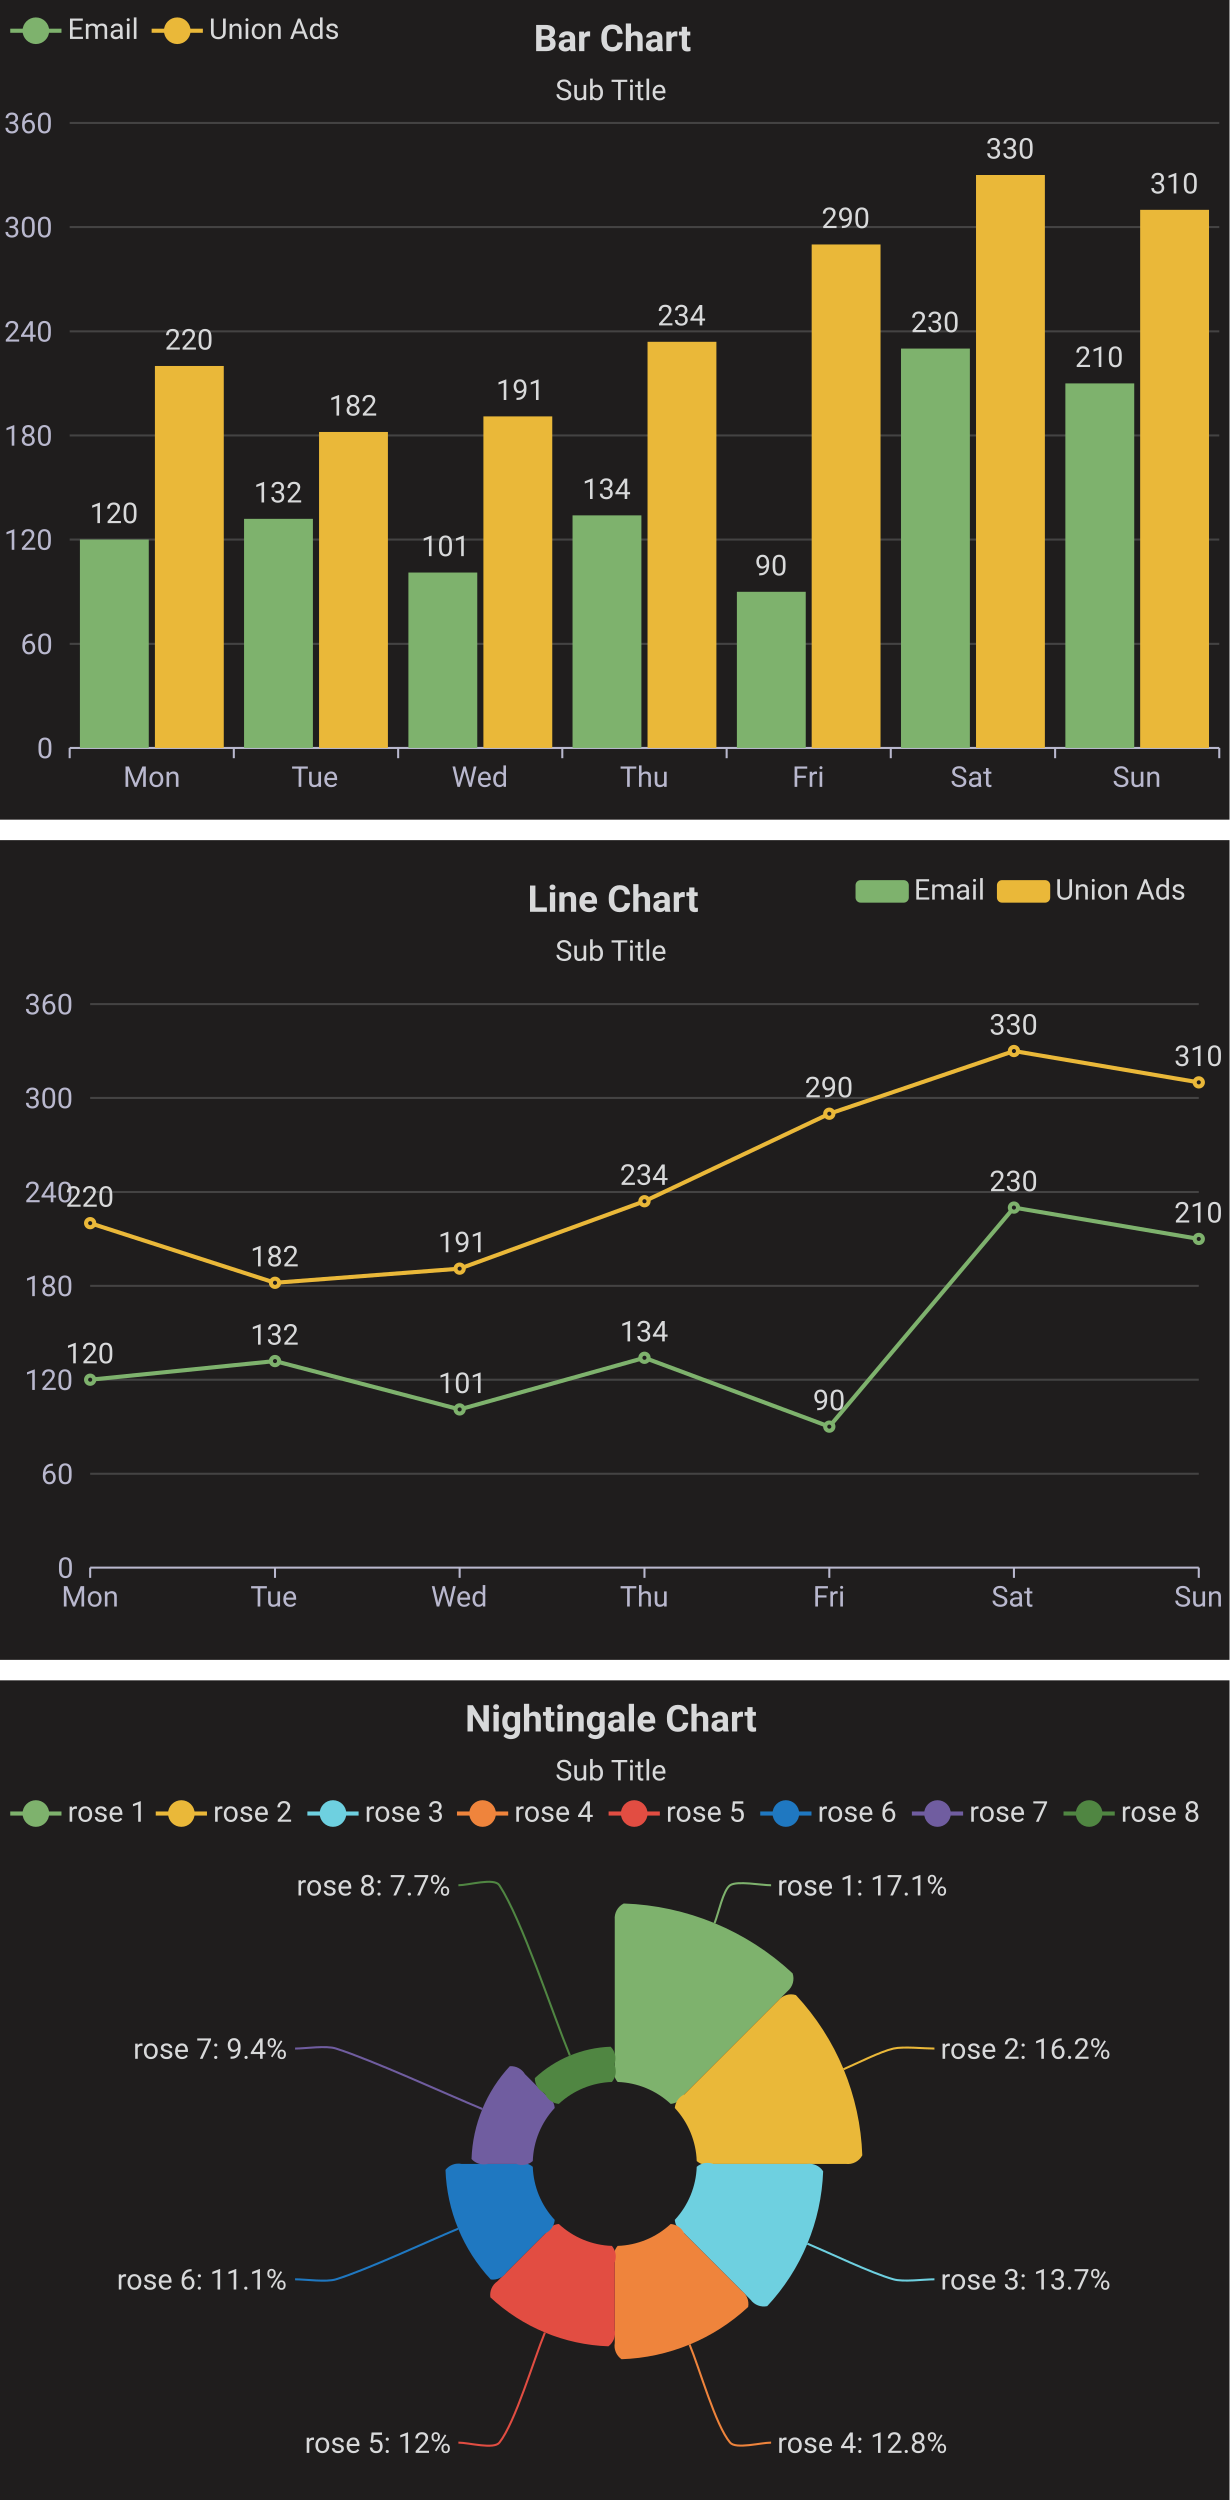
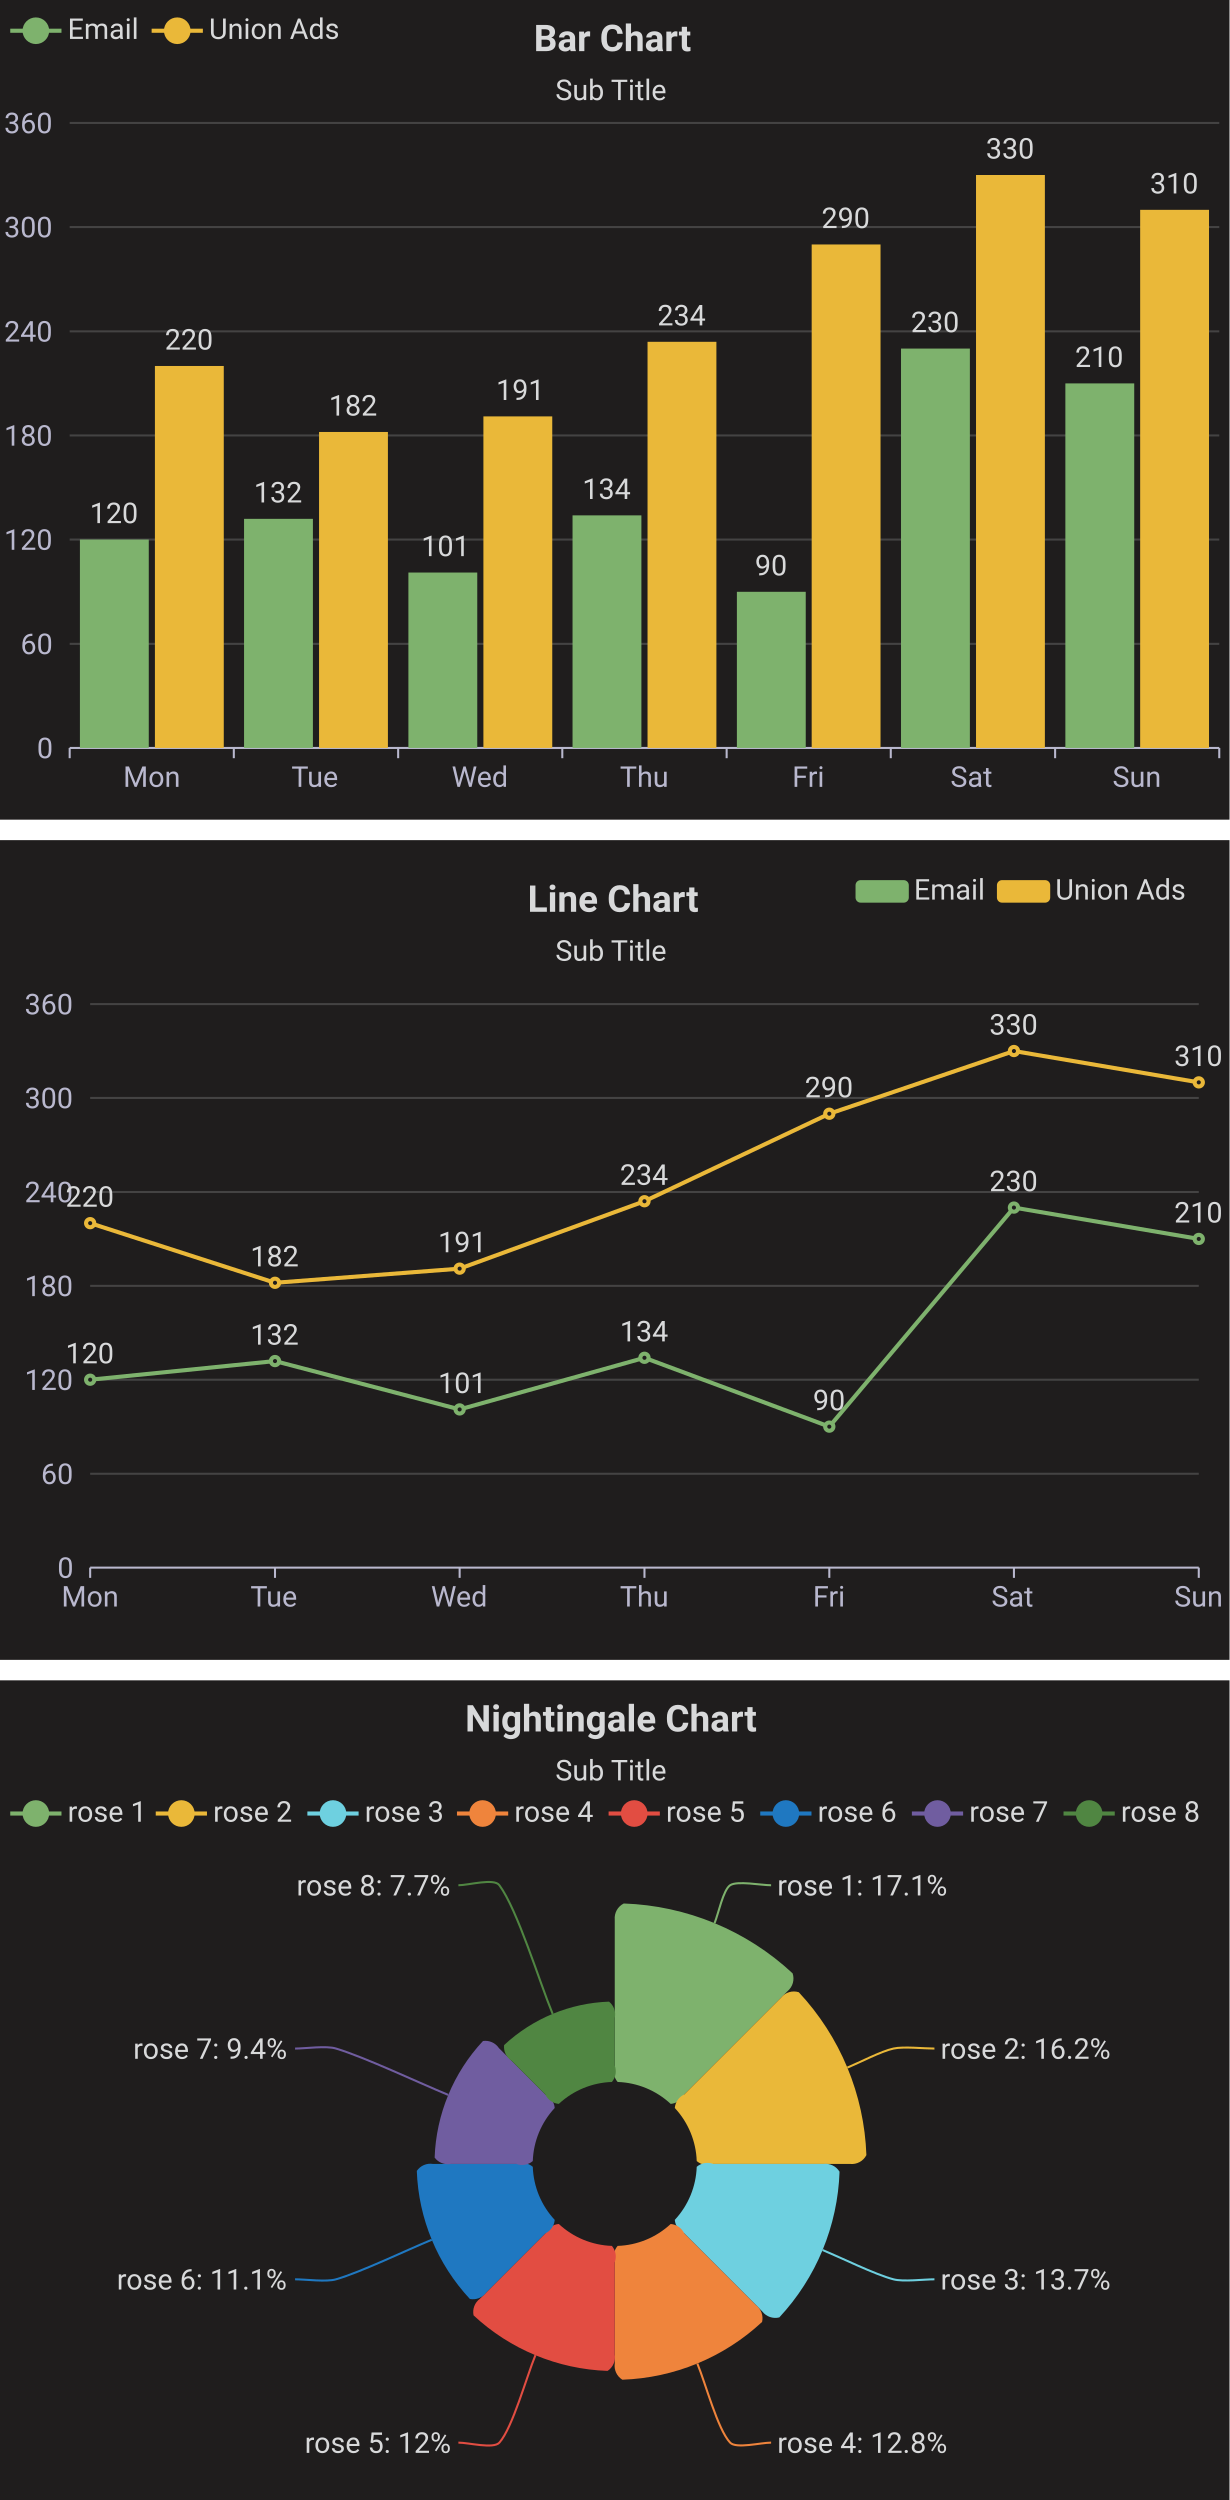
<svg xmlns="http://www.w3.org/2000/svg" width="600" height="1220" viewBox="0 0 600 1220">
  <svg width="600" height="400" viewBox="0 0 600 400">
    <rect x="0" y="0" width="600" height="400" fill="#1F1D1D" />
    <text font-size="18" x="260.5" y="5" dy="15" font-weight="bold" dominant-baseline="middle" font-family="Roboto" fill="#D8D9DA">
Bar Chart
</text>
    <text font-size="14" x="271" y="35" dy="10" dominant-baseline="middle" font-family="Roboto" fill="#D8D9DA">
Sub Title
</text>
    <g>
      <line stroke-width="2" x1="5" y1="15" x2="30" y2="15" stroke="#7EB26D" />
      <circle cx="17.5" cy="15" r="5.5" stroke-width="2" stroke="#7EB26D" fill="#7EB26D" />
      <text font-size="14" x="33" y="19" font-family="Roboto" fill="#D8D9DA">
Email
</text>
    </g>
    <g>
      <line stroke-width="2" x1="74" y1="15" x2="99" y2="15" stroke="#EAB839" />
      <circle cx="86.5" cy="15" r="5.5" stroke-width="2" stroke="#EAB839" fill="#EAB839" />
      <text font-size="14" x="102" y="19" font-family="Roboto" fill="#D8D9DA">
Union Ads
</text>
    </g>
    <g stroke="#444343">
      <line stroke-width="1" x1="34" y1="60" x2="595" y2="60" />
      <line stroke-width="1" x1="34" y1="110.8" x2="595" y2="110.8" />
      <line stroke-width="1" x1="34" y1="161.7" x2="595" y2="161.7" />
      <line stroke-width="1" x1="34" y1="212.5" x2="595" y2="212.5" />
      <line stroke-width="1" x1="34" y1="263.3" x2="595" y2="263.3" />
      <line stroke-width="1" x1="34" y1="314.2" x2="595" y2="314.2" />
    </g>
    <g>
      <text font-size="14" x="2" y="65" font-family="Roboto" fill="#B9B8CE">
360
</text>
      <text font-size="14" x="2" y="115.8" font-family="Roboto" fill="#B9B8CE">
300
</text>
      <text font-size="14" x="2" y="166.7" font-family="Roboto" fill="#B9B8CE">
240
</text>
      <text font-size="14" x="2" y="217.5" font-family="Roboto" fill="#B9B8CE">
180
</text>
      <text font-size="14" x="2" y="268.3" font-family="Roboto" fill="#B9B8CE">
120
</text>
      <text font-size="14" x="10" y="319.2" font-family="Roboto" fill="#B9B8CE">
60
</text>
      <text font-size="14" x="18" y="370" font-family="Roboto" fill="#B9B8CE">
0
</text>
    </g>
    <g>
      <g stroke="#B9B8CE">
        <line stroke-width="1" x1="34" y1="365" x2="595" y2="365" />
        <line stroke-width="1" x1="34" y1="365" x2="34" y2="370" />
        <line stroke-width="1" x1="114.1" y1="365" x2="114.1" y2="370" />
        <line stroke-width="1" x1="194.3" y1="365" x2="194.3" y2="370" />
        <line stroke-width="1" x1="274.4" y1="365" x2="274.4" y2="370" />
        <line stroke-width="1" x1="354.6" y1="365" x2="354.6" y2="370" />
        <line stroke-width="1" x1="434.7" y1="365" x2="434.7" y2="370" />
        <line stroke-width="1" x1="514.9" y1="365" x2="514.9" y2="370" />
        <line stroke-width="1" x1="595" y1="365" x2="595" y2="370" />
      </g>
      <text font-size="14" x="60.1" y="384" font-family="Roboto" fill="#B9B8CE">
Mon
</text>
      <text font-size="14" x="142.2" y="384" font-family="Roboto" fill="#B9B8CE">
Tue
</text>
      <text font-size="14" x="220.4" y="384" font-family="Roboto" fill="#B9B8CE">
Wed
</text>
      <text font-size="14" x="302.5" y="384" font-family="Roboto" fill="#B9B8CE">
Thu
</text>
      <text font-size="14" x="386.6" y="384" font-family="Roboto" fill="#B9B8CE">
Fri
</text>
      <text font-size="14" x="463.8" y="384" font-family="Roboto" fill="#B9B8CE">
Sat
</text>
      <text font-size="14" x="542.9" y="384" font-family="Roboto" fill="#B9B8CE">
Sun
</text>
    </g>
    <rect x="39" y="263.3" width="33.6" height="101.7" fill="#7EB26D" />
    <rect x="119.1" y="253.2" width="33.6" height="111.8" fill="#7EB26D" />
    <rect x="199.3" y="279.4" width="33.6" height="85.6" fill="#7EB26D" />
    <rect x="279.4" y="251.5" width="33.6" height="113.5" fill="#7EB26D" />
    <rect x="359.6" y="288.8" width="33.6" height="76.2" fill="#7EB26D" />
    <rect x="439.7" y="170.1" width="33.6" height="194.9" fill="#7EB26D" />
    <rect x="519.9" y="187.1" width="33.6" height="177.9" fill="#7EB26D" />
    <rect x="75.6" y="178.6" width="33.6" height="186.4" fill="#EAB839" />
    <rect x="155.7" y="210.8" width="33.6" height="154.2" fill="#EAB839" />
    <rect x="235.9" y="203.2" width="33.6" height="161.8" fill="#EAB839" />
    <rect x="316" y="166.8" width="33.6" height="198.2" fill="#EAB839" />
    <rect x="396.1" y="119.3" width="33.6" height="245.7" fill="#EAB839" />
    <rect x="476.3" y="85.4" width="33.6" height="279.6" fill="#EAB839" />
    <rect x="556.4" y="102.4" width="33.6" height="262.6" fill="#EAB839" />
    <text font-size="14" x="55.8" y="263.3" dx="-12" dy="-8" font-family="Roboto" fill="#D8D9DA">
120
</text>
    <text font-size="14" x="135.9" y="253.2" dx="-12" dy="-8" font-family="Roboto" fill="#D8D9DA">
132
</text>
    <text font-size="14" x="216.1" y="279.4" dx="-10.5" dy="-8" font-family="Roboto" fill="#D8D9DA">
101
</text>
    <text font-size="14" x="296.2" y="251.5" dx="-12" dy="-8" font-family="Roboto" fill="#D8D9DA">
134
</text>
    <text font-size="14" x="376.4" y="288.8" dx="-8" dy="-8" font-family="Roboto" fill="#D8D9DA">
90
</text>
    <text font-size="14" x="456.5" y="170.1" dx="-12" dy="-8" font-family="Roboto" fill="#D8D9DA">
230
</text>
    <text font-size="14" x="536.6" y="187.1" dx="-12" dy="-8" font-family="Roboto" fill="#D8D9DA">
210
</text>
    <text font-size="14" x="92.4" y="178.6" dx="-12" dy="-8" font-family="Roboto" fill="#D8D9DA">
220
</text>
    <text font-size="14" x="172.5" y="210.8" dx="-12" dy="-8" font-family="Roboto" fill="#D8D9DA">
182
</text>
    <text font-size="14" x="252.6" y="203.2" dx="-10.5" dy="-8" font-family="Roboto" fill="#D8D9DA">
191
</text>
    <text font-size="14" x="332.8" y="166.8" dx="-12" dy="-8" font-family="Roboto" fill="#D8D9DA">
234
</text>
    <text font-size="14" x="412.9" y="119.3" dx="-12" dy="-8" font-family="Roboto" fill="#D8D9DA">
290
</text>
    <text font-size="14" x="493.1" y="85.4" dx="-12" dy="-8" font-family="Roboto" fill="#D8D9DA">
330
</text>
    <text font-size="14" x="573.2" y="102.4" dx="-12" dy="-8" font-family="Roboto" fill="#D8D9DA">
310
</text>
  </svg>
  <svg width="600" height="400" viewBox="0 0 600 400" y="410">
    <rect x="0" y="0" width="600" height="400" fill="#1F1D1D" />
    <text font-size="18" x="257.5" y="15" dy="15" font-weight="bold" dominant-baseline="middle" font-family="Roboto" fill="#D8D9DA">
Line Chart
</text>
    <text font-size="14" x="271" y="45" dy="10" dominant-baseline="middle" font-family="Roboto" fill="#D8D9DA">
Sub Title
</text>
    <g>
      <rect x="418" y="20" width="25" height="10" rx="2" ry="2" stroke="#7EB26D" fill="#7EB26D" />
      <text font-size="14" x="446" y="29" font-family="Roboto" fill="#D8D9DA">
Email
</text>
    </g>
    <g>
      <rect x="487" y="20" width="25" height="10" rx="2" ry="2" stroke="#EAB839" fill="#EAB839" />
      <text font-size="14" x="515" y="29" font-family="Roboto" fill="#D8D9DA">
Union Ads
</text>
    </g>
    <g stroke="#444343">
      <line stroke-width="1" x1="44" y1="80" x2="585" y2="80" />
      <line stroke-width="1" x1="44" y1="125.8" x2="585" y2="125.8" />
      <line stroke-width="1" x1="44" y1="171.7" x2="585" y2="171.7" />
      <line stroke-width="1" x1="44" y1="217.5" x2="585" y2="217.5" />
      <line stroke-width="1" x1="44" y1="263.3" x2="585" y2="263.3" />
      <line stroke-width="1" x1="44" y1="309.2" x2="585" y2="309.2" />
    </g>
    <g>
      <text font-size="14" x="12" y="85" font-family="Roboto" fill="#B9B8CE">
360
</text>
      <text font-size="14" x="12" y="130.8" font-family="Roboto" fill="#B9B8CE">
300
</text>
      <text font-size="14" x="12" y="176.7" font-family="Roboto" fill="#B9B8CE">
240
</text>
      <text font-size="14" x="12" y="222.5" font-family="Roboto" fill="#B9B8CE">
180
</text>
      <text font-size="14" x="12" y="268.3" font-family="Roboto" fill="#B9B8CE">
120
</text>
      <text font-size="14" x="20" y="314.2" font-family="Roboto" fill="#B9B8CE">
60
</text>
      <text font-size="14" x="28" y="360" font-family="Roboto" fill="#B9B8CE">
0
</text>
    </g>
    <g>
      <g stroke="#B9B8CE">
        <line stroke-width="1" x1="44" y1="355" x2="585" y2="355" />
        <line stroke-width="1" x1="44" y1="355" x2="44" y2="360" />
        <line stroke-width="1" x1="134.2" y1="355" x2="134.2" y2="360" />
        <line stroke-width="1" x1="224.3" y1="355" x2="224.3" y2="360" />
        <line stroke-width="1" x1="314.5" y1="355" x2="314.5" y2="360" />
        <line stroke-width="1" x1="404.7" y1="355" x2="404.7" y2="360" />
        <line stroke-width="1" x1="494.8" y1="355" x2="494.8" y2="360" />
        <line stroke-width="1" x1="585" y1="355" x2="585" y2="360" />
      </g>
      <text font-size="14" x="30" y="374" font-family="Roboto" fill="#B9B8CE">
Mon
</text>
      <text font-size="14" x="122.2" y="374" font-family="Roboto" fill="#B9B8CE">
Tue
</text>
      <text font-size="14" x="210.3" y="374" font-family="Roboto" fill="#B9B8CE">
Wed
</text>
      <text font-size="14" x="302.5" y="374" font-family="Roboto" fill="#B9B8CE">
Thu
</text>
      <text font-size="14" x="396.7" y="374" font-family="Roboto" fill="#B9B8CE">
Fri
</text>
      <text font-size="14" x="483.8" y="374" font-family="Roboto" fill="#B9B8CE">
Sat
</text>
      <text font-size="14" x="573" y="374" font-family="Roboto" fill="#B9B8CE">
Sun
</text>
    </g>
    <g>
      <path d="M 44 263.3 L 134.2 254.2 L 224.3 277.8 L 314.5 252.6 L 404.7 286.2 L 494.8 179.3 L 585 194.6" stroke-width="2" fill="none" stroke="#7EB26D" />
      <circle cx="44" cy="263.3" r="2" stroke-width="2" stroke="#7EB26D" fill="#1F1D1D" />
      <circle cx="134.2" cy="254.2" r="2" stroke-width="2" stroke="#7EB26D" fill="#1F1D1D" />
      <circle cx="224.3" cy="277.8" r="2" stroke-width="2" stroke="#7EB26D" fill="#1F1D1D" />
      <circle cx="314.5" cy="252.6" r="2" stroke-width="2" stroke="#7EB26D" fill="#1F1D1D" />
      <circle cx="404.7" cy="286.2" r="2" stroke-width="2" stroke="#7EB26D" fill="#1F1D1D" />
      <circle cx="494.8" cy="179.3" r="2" stroke-width="2" stroke="#7EB26D" fill="#1F1D1D" />
      <circle cx="585" cy="194.6" r="2" stroke-width="2" stroke="#7EB26D" fill="#1F1D1D" />
    </g>
    <g>
      <path d="M 44 186.9 L 134.2 216 L 224.3 209.1 L 314.5 176.2 L 404.7 133.5 L 494.8 102.9 L 585 118.2" stroke-width="2" fill="none" stroke="#EAB839" />
      <circle cx="44" cy="186.9" r="2" stroke-width="2" stroke="#EAB839" fill="#1F1D1D" />
      <circle cx="134.2" cy="216" r="2" stroke-width="2" stroke="#EAB839" fill="#1F1D1D" />
      <circle cx="224.3" cy="209.1" r="2" stroke-width="2" stroke="#EAB839" fill="#1F1D1D" />
      <circle cx="314.5" cy="176.2" r="2" stroke-width="2" stroke="#EAB839" fill="#1F1D1D" />
      <circle cx="404.7" cy="133.5" r="2" stroke-width="2" stroke="#EAB839" fill="#1F1D1D" />
      <circle cx="494.8" cy="102.9" r="2" stroke-width="2" stroke="#EAB839" fill="#1F1D1D" />
      <circle cx="585" cy="118.2" r="2" stroke-width="2" stroke="#EAB839" fill="#1F1D1D" />
    </g>
    <text font-size="14" x="44" y="263.3" dx="-12" dy="-8" font-family="Roboto" fill="#D8D9DA">
120
</text>
    <text font-size="14" x="134.2" y="254.2" dx="-12" dy="-8" font-family="Roboto" fill="#D8D9DA">
132
</text>
    <text font-size="14" x="224.3" y="277.8" dx="-10.5" dy="-8" font-family="Roboto" fill="#D8D9DA">
101
</text>
    <text font-size="14" x="314.5" y="252.6" dx="-12" dy="-8" font-family="Roboto" fill="#D8D9DA">
134
</text>
    <text font-size="14" x="404.7" y="286.2" dx="-8" dy="-8" font-family="Roboto" fill="#D8D9DA">
90
</text>
    <text font-size="14" x="494.8" y="179.3" dx="-12" dy="-8" font-family="Roboto" fill="#D8D9DA">
230
</text>
    <text font-size="14" x="585" y="194.6" dx="-12" dy="-8" font-family="Roboto" fill="#D8D9DA">
210
</text>
    <text font-size="14" x="44" y="186.9" dx="-12" dy="-8" font-family="Roboto" fill="#D8D9DA">
220
</text>
    <text font-size="14" x="134.2" y="216" dx="-12" dy="-8" font-family="Roboto" fill="#D8D9DA">
182
</text>
    <text font-size="14" x="224.3" y="209.1" dx="-10.5" dy="-8" font-family="Roboto" fill="#D8D9DA">
191
</text>
    <text font-size="14" x="314.5" y="176.2" dx="-12" dy="-8" font-family="Roboto" fill="#D8D9DA">
234
</text>
    <text font-size="14" x="404.7" y="133.5" dx="-12" dy="-8" font-family="Roboto" fill="#D8D9DA">
290
</text>
    <text font-size="14" x="494.8" y="102.9" dx="-12" dy="-8" font-family="Roboto" fill="#D8D9DA">
330
</text>
    <text font-size="14" x="585" y="118.2" dx="-12" dy="-8" font-family="Roboto" fill="#D8D9DA">
310
</text>
  </svg>
  <svg width="600" height="400" viewBox="0 0 600 400" y="820">
    <rect x="0" y="0" width="600" height="400" fill="#1F1D1D" />
    <text font-size="18" x="227" y="5" dy="15" font-weight="bold" dominant-baseline="middle" font-family="Roboto" fill="#D8D9DA">
Nightingale Chart
</text>
    <text font-size="14" x="271" y="35" dy="10" dominant-baseline="middle" font-family="Roboto" fill="#D8D9DA">
Sub Title
</text>
    <g>
      <line stroke-width="2" x1="5" y1="65" x2="30" y2="65" stroke="#7EB26D" />
      <circle cx="17.5" cy="65" r="5.5" stroke-width="2" stroke="#7EB26D" fill="#7EB26D" />
      <text font-size="14" x="33" y="69" font-family="Roboto" fill="#D8D9DA">
rose 1
</text>
    </g>
    <g>
      <line stroke-width="2" x1="76" y1="65" x2="101" y2="65" stroke="#EAB839" />
      <circle cx="88.5" cy="65" r="5.5" stroke-width="2" stroke="#EAB839" fill="#EAB839" />
      <text font-size="14" x="104" y="69" font-family="Roboto" fill="#D8D9DA">
rose 2
</text>
    </g>
    <g>
      <line stroke-width="2" x1="150" y1="65" x2="175" y2="65" stroke="#6ED0E0" />
      <circle cx="162.5" cy="65" r="5.5" stroke-width="2" stroke="#6ED0E0" fill="#6ED0E0" />
      <text font-size="14" x="178" y="69" font-family="Roboto" fill="#D8D9DA">
rose 3
</text>
    </g>
    <g>
      <line stroke-width="2" x1="223" y1="65" x2="248" y2="65" stroke="#EF843C" />
      <circle cx="235.5" cy="65" r="5.5" stroke-width="2" stroke="#EF843C" fill="#EF843C" />
      <text font-size="14" x="251" y="69" font-family="Roboto" fill="#D8D9DA">
rose 4
</text>
    </g>
    <g>
      <line stroke-width="2" x1="297" y1="65" x2="322" y2="65" stroke="#E24D42" />
      <circle cx="309.5" cy="65" r="5.5" stroke-width="2" stroke="#E24D42" fill="#E24D42" />
      <text font-size="14" x="325" y="69" font-family="Roboto" fill="#D8D9DA">
rose 5
</text>
    </g>
    <g>
      <line stroke-width="2" x1="371" y1="65" x2="396" y2="65" stroke="#1F78C1" />
      <circle cx="383.5" cy="65" r="5.5" stroke-width="2" stroke="#1F78C1" fill="#1F78C1" />
      <text font-size="14" x="399" y="69" font-family="Roboto" fill="#D8D9DA">
rose 6
</text>
    </g>
    <g>
      <line stroke-width="2" x1="445" y1="65" x2="470" y2="65" stroke="#705DA0" />
      <circle cx="457.5" cy="65" r="5.5" stroke-width="2" stroke="#705DA0" fill="#705DA0" />
      <text font-size="14" x="473" y="69" font-family="Roboto" fill="#D8D9DA">
rose 7
</text>
    </g>
    <g>
      <line stroke-width="2" x1="519" y1="65" x2="544" y2="65" stroke="#508642" />
      <circle cx="531.5" cy="65" r="5.5" stroke-width="2" stroke="#508642" fill="#508642" />
      <text font-size="14" x="547" y="69" font-family="Roboto" fill="#D8D9DA">
rose 8
</text>
    </g>
    <path d="M300,188 L300,116.8 A8 8 0 0 1 304.4,108.9 A127.2 127.2 0 0 1 386.8,143 A8 8 0 0 1 384.3,151.7 L333.9,202.1 A8 8 0 0 1 327.3,206.7 A40 40 0 0 0 301.4,196 A8 8 0 0 1 300,188 Z" fill="#7EB26D" />
    <path d="M348.7,118.5 C350.6 113.9, 352.9 102.3, 356.3 100 C359.8 97.7, 371.3 100, 376.3 100" stroke-width="1" fill="none" stroke="#7EB26D" />
    <text font-size="14" x="379.3" y="105" font-family="Roboto" fill="#D8D9DA">
rose 1: 17.1%
</text>
-     <path d="M333.9,202.1 L379.8,156.2 A8 8 0 0 1 388.4,153.6 A120.8 120.8 0 0 1 420.8,231.8 A8 8 0 0 1 412.8,236 L348,236 A8 8 0 0 1 340,234.6 A40 40 0 0 0 329.3,208.7 A8 8 0 0 1 333.9,202.1 Z" fill="#EAB839" />
-     <path d="M411.6,189.8 C417.7 187.2, 429.7 181.1, 436 179.7 C440.8 178.6, 451 179.7, 456 179.7" stroke-width="1" fill="none" stroke="#EAB839" />
+     <path d="M333.9,202.1 L381.2,154.8 A8 8 0 0 1 389.8,152.2 A122.8 122.8 0 0 1 422.8,231.7 A8 8 0 0 1 414.8,236 L348,236 A8 8 0 0 1 340,234.6 A40 40 0 0 0 329.3,208.7 A8 8 0 0 1 333.9,202.1 Z" fill="#EAB839" />
+     <path d="M413.5,189 C419.1 186.7, 430.2 180.9, 436 179.7 C440.8 178.6, 451 179.7, 456 179.7" stroke-width="1" fill="none" stroke="#EAB839" />
    <text font-size="14" x="459" y="184.7" font-family="Roboto" fill="#D8D9DA">
rose 2: 16.2%
</text>
-     <path d="M348,236 L393.8,236 A8 8 0 0 1 401.7,239.6 A101.8 101.8 0 0 1 374.4,305.4 A8 8 0 0 1 366.3,302.3 L333.9,269.9 A8 8 0 0 1 329.3,263.3 A40 40 0 0 0 340,237.4 A8 8 0 0 1 348,236 Z" fill="#6ED0E0" />
-     <path d="M394,274.9 C404.5 279.3, 425.2 289.3, 436 292.3 C440.7 293.7, 451 292.3, 456 292.3" stroke-width="1" fill="none" stroke="#6ED0E0" />
+     <path d="M348,236 L401.8,236 A8 8 0 0 1 409.7,239.8 A109.8 109.8 0 0 1 380.3,310.9 A8 8 0 0 1 372,308 L333.9,269.9 A8 8 0 0 1 329.3,263.3 A40 40 0 0 0 340,237.4 A8 8 0 0 1 348,236 Z" fill="#6ED0E0" />
+     <path d="M401.4,278 C410.1 281.6, 427.1 290, 436 292.3 C440.7 293.6, 451 292.3, 456 292.3" stroke-width="1" fill="none" stroke="#6ED0E0" />
    <text font-size="14" x="459" y="297.3" font-family="Roboto" fill="#D8D9DA">
rose 3: 13.7%
</text>
-     <path d="M333.9,269.9 L361.8,297.8 A8 8 0 0 1 365.1,305.8 A95.4 95.4 0 0 1 303.3,331.3 A8 8 0 0 1 300,323.4 L300,284 A8 8 0 0 1 301.4,276 A40 40 0 0 0 327.3,265.3 A8 8 0 0 1 333.9,269.9 Z" fill="#EF843C" />
-     <path d="M336.5,324.1 C341.5 336.1, 349.1 363.4, 356.3 372 C359.1 375.3, 371.3 372, 376.3 372" stroke-width="1" fill="none" stroke="#EF843C" />
+     <path d="M333.9,269.9 L368.9,304.9 A8 8 0 0 1 371.9,313.1 A105.4 105.4 0 0 1 303.7,341.3 A8 8 0 0 1 300,333.4 L300,284 A8 8 0 0 1 301.4,276 A40 40 0 0 0 327.3,265.3 A8 8 0 0 1 333.9,269.9 Z" fill="#EF843C" />
+     <path d="M340.3,333.4 C344.3 343, 350.2 365.5, 356.3 372 C359.2 375.1, 371.3 372, 376.3 372" stroke-width="1" fill="none" stroke="#EF843C" />
    <text font-size="14" x="379.3" y="377" font-family="Roboto" fill="#D8D9DA">
rose 4: 12.8%
</text>
-     <path d="M300,284 L300,317 A8 8 0 0 1 296.9,325 A89 89 0 0 1 239.3,301.1 A8 8 0 0 1 242.7,293.3 L266.1,269.9 A8 8 0 0 1 272.7,265.3 A40 40 0 0 0 298.6,276 A8 8 0 0 1 300,284 Z" fill="#E24D42" />
-     <path d="M265.9,318.3 C260.4 331.7, 251.5 362, 243.7 372 C241 375.4, 228.7 372, 223.7 372" stroke-width="1" fill="none" stroke="#E24D42" />
+     <path d="M300,284 L300,329 A8 8 0 0 1 296.5,337 A101 101 0 0 1 231.1,309.9 A8 8 0 0 1 234.2,301.8 L266.1,269.9 A8 8 0 0 1 272.7,265.3 A40 40 0 0 0 298.6,276 A8 8 0 0 1 300,284 Z" fill="#E24D42" />
+     <path d="M261.3,329.3 C256.9 340, 250.2 364.6, 243.7 372 C240.8 375.2, 228.7 372, 223.7 372" stroke-width="1" fill="none" stroke="#E24D42" />
    <text font-size="14" x="148.7" y="377" font-family="Roboto" fill="#D8D9DA">
rose 5: 12%
</text>
-     <path d="M266.1,269.9 L247.2,288.8 A8 8 0 0 1 239.5,292.4 A82.7 82.7 0 0 1 217.4,238.9 A8 8 0 0 1 225.3,236 L252,236 A8 8 0 0 1 260,237.4 A40 40 0 0 0 270.7,263.3 A8 8 0 0 1 266.1,269.9 Z" fill="#1F78C1" />
-     <path d="M223.6,267.6 C208.7 273.8, 179.2 287.6, 164 292.3 C159.3 293.8, 149 292.3, 144 292.3" stroke-width="1" fill="none" stroke="#1F78C1" />
+     <path d="M266.1,269.9 L237.3,298.7 A8 8 0 0 1 229.3,301.9 A96.7 96.7 0 0 1 203.4,239.4 A8 8 0 0 1 211.3,236 L252,236 A8 8 0 0 1 260,237.4 A40 40 0 0 0 270.7,263.3 A8 8 0 0 1 266.1,269.9 Z" fill="#1F78C1" />
+     <path d="M210.7,273 C199 277.8, 175.9 288.9, 164 292.3 C159.3 293.7, 149 292.3, 144 292.3" stroke-width="1" fill="none" stroke="#1F78C1" />
    <text font-size="14" x="57" y="297.3" font-family="Roboto" fill="#D8D9DA">
rose 6: 11.1%
</text>
-     <path d="M252,236 L238,236 A8 8 0 0 1 230.1,233.6 A70 70 0 0 1 248.8,188.3 A8 8 0 0 1 256.2,192.2 L266.1,202.1 A8 8 0 0 1 270.7,208.7 A40 40 0 0 0 260,234.6 A8 8 0 0 1 252,236 Z" fill="#705DA0" />
-     <path d="M235.4,209.2 C217.5 201.8, 182.1 185.5, 164 179.7 C159.3 178.1, 149 179.7, 144 179.7" stroke-width="1" fill="none" stroke="#705DA0" />
+     <path d="M252,236 L220,236 A8 8 0 0 1 212.1,232.9 A88 88 0 0 1 235.7,176 A8 8 0 0 1 243.5,179.5 L266.1,202.1 A8 8 0 0 1 270.7,208.7 A40 40 0 0 0 260,234.6 A8 8 0 0 1 252,236 Z" fill="#705DA0" />
+     <path d="M218.7,202.3 C205.1 196.7, 178 183.9, 164 179.7 C159.3 178.2, 149 179.7, 144 179.7" stroke-width="1" fill="none" stroke="#705DA0" />
    <text font-size="14" x="65" y="184.7" font-family="Roboto" fill="#D8D9DA">
rose 7: 9.4%
</text>
-     <path d="M266.1,202.1 L265.2,201.2 A8 8 0 0 1 261,194.1 A57.2 57.2 0 0 1 298,178.8 A8 8 0 0 1 300,186.8 L300,188 A8 8 0 0 1 298.6,196 A40 40 0 0 0 272.7,206.7 A8 8 0 0 1 266.1,202.1 Z" fill="#508642" />
-     <path d="M278.1,183.1 C269.5 162.3, 254.8 117, 243.7 100 C241.2 96.2, 228.7 100, 223.7 100" stroke-width="1" fill="none" stroke="#508642" />
+     <path d="M266.1,202.1 L249.6,185.6 A8 8 0 0 1 246,178 A79.2 79.2 0 0 1 297.2,156.8 A8 8 0 0 1 300,164.8 L300,188 A8 8 0 0 1 298.6,196 A40 40 0 0 0 272.7,206.7 A8 8 0 0 1 266.1,202.1 Z" fill="#508642" />
+     <path d="M269.7,162.8 C263.2 147.1, 252.6 112.1, 243.7 100 C241.1 96.4, 228.7 100, 223.7 100" stroke-width="1" fill="none" stroke="#508642" />
    <text font-size="14" x="144.7" y="105" font-family="Roboto" fill="#D8D9DA">
rose 8: 7.7%
</text>
  </svg>
</svg>
